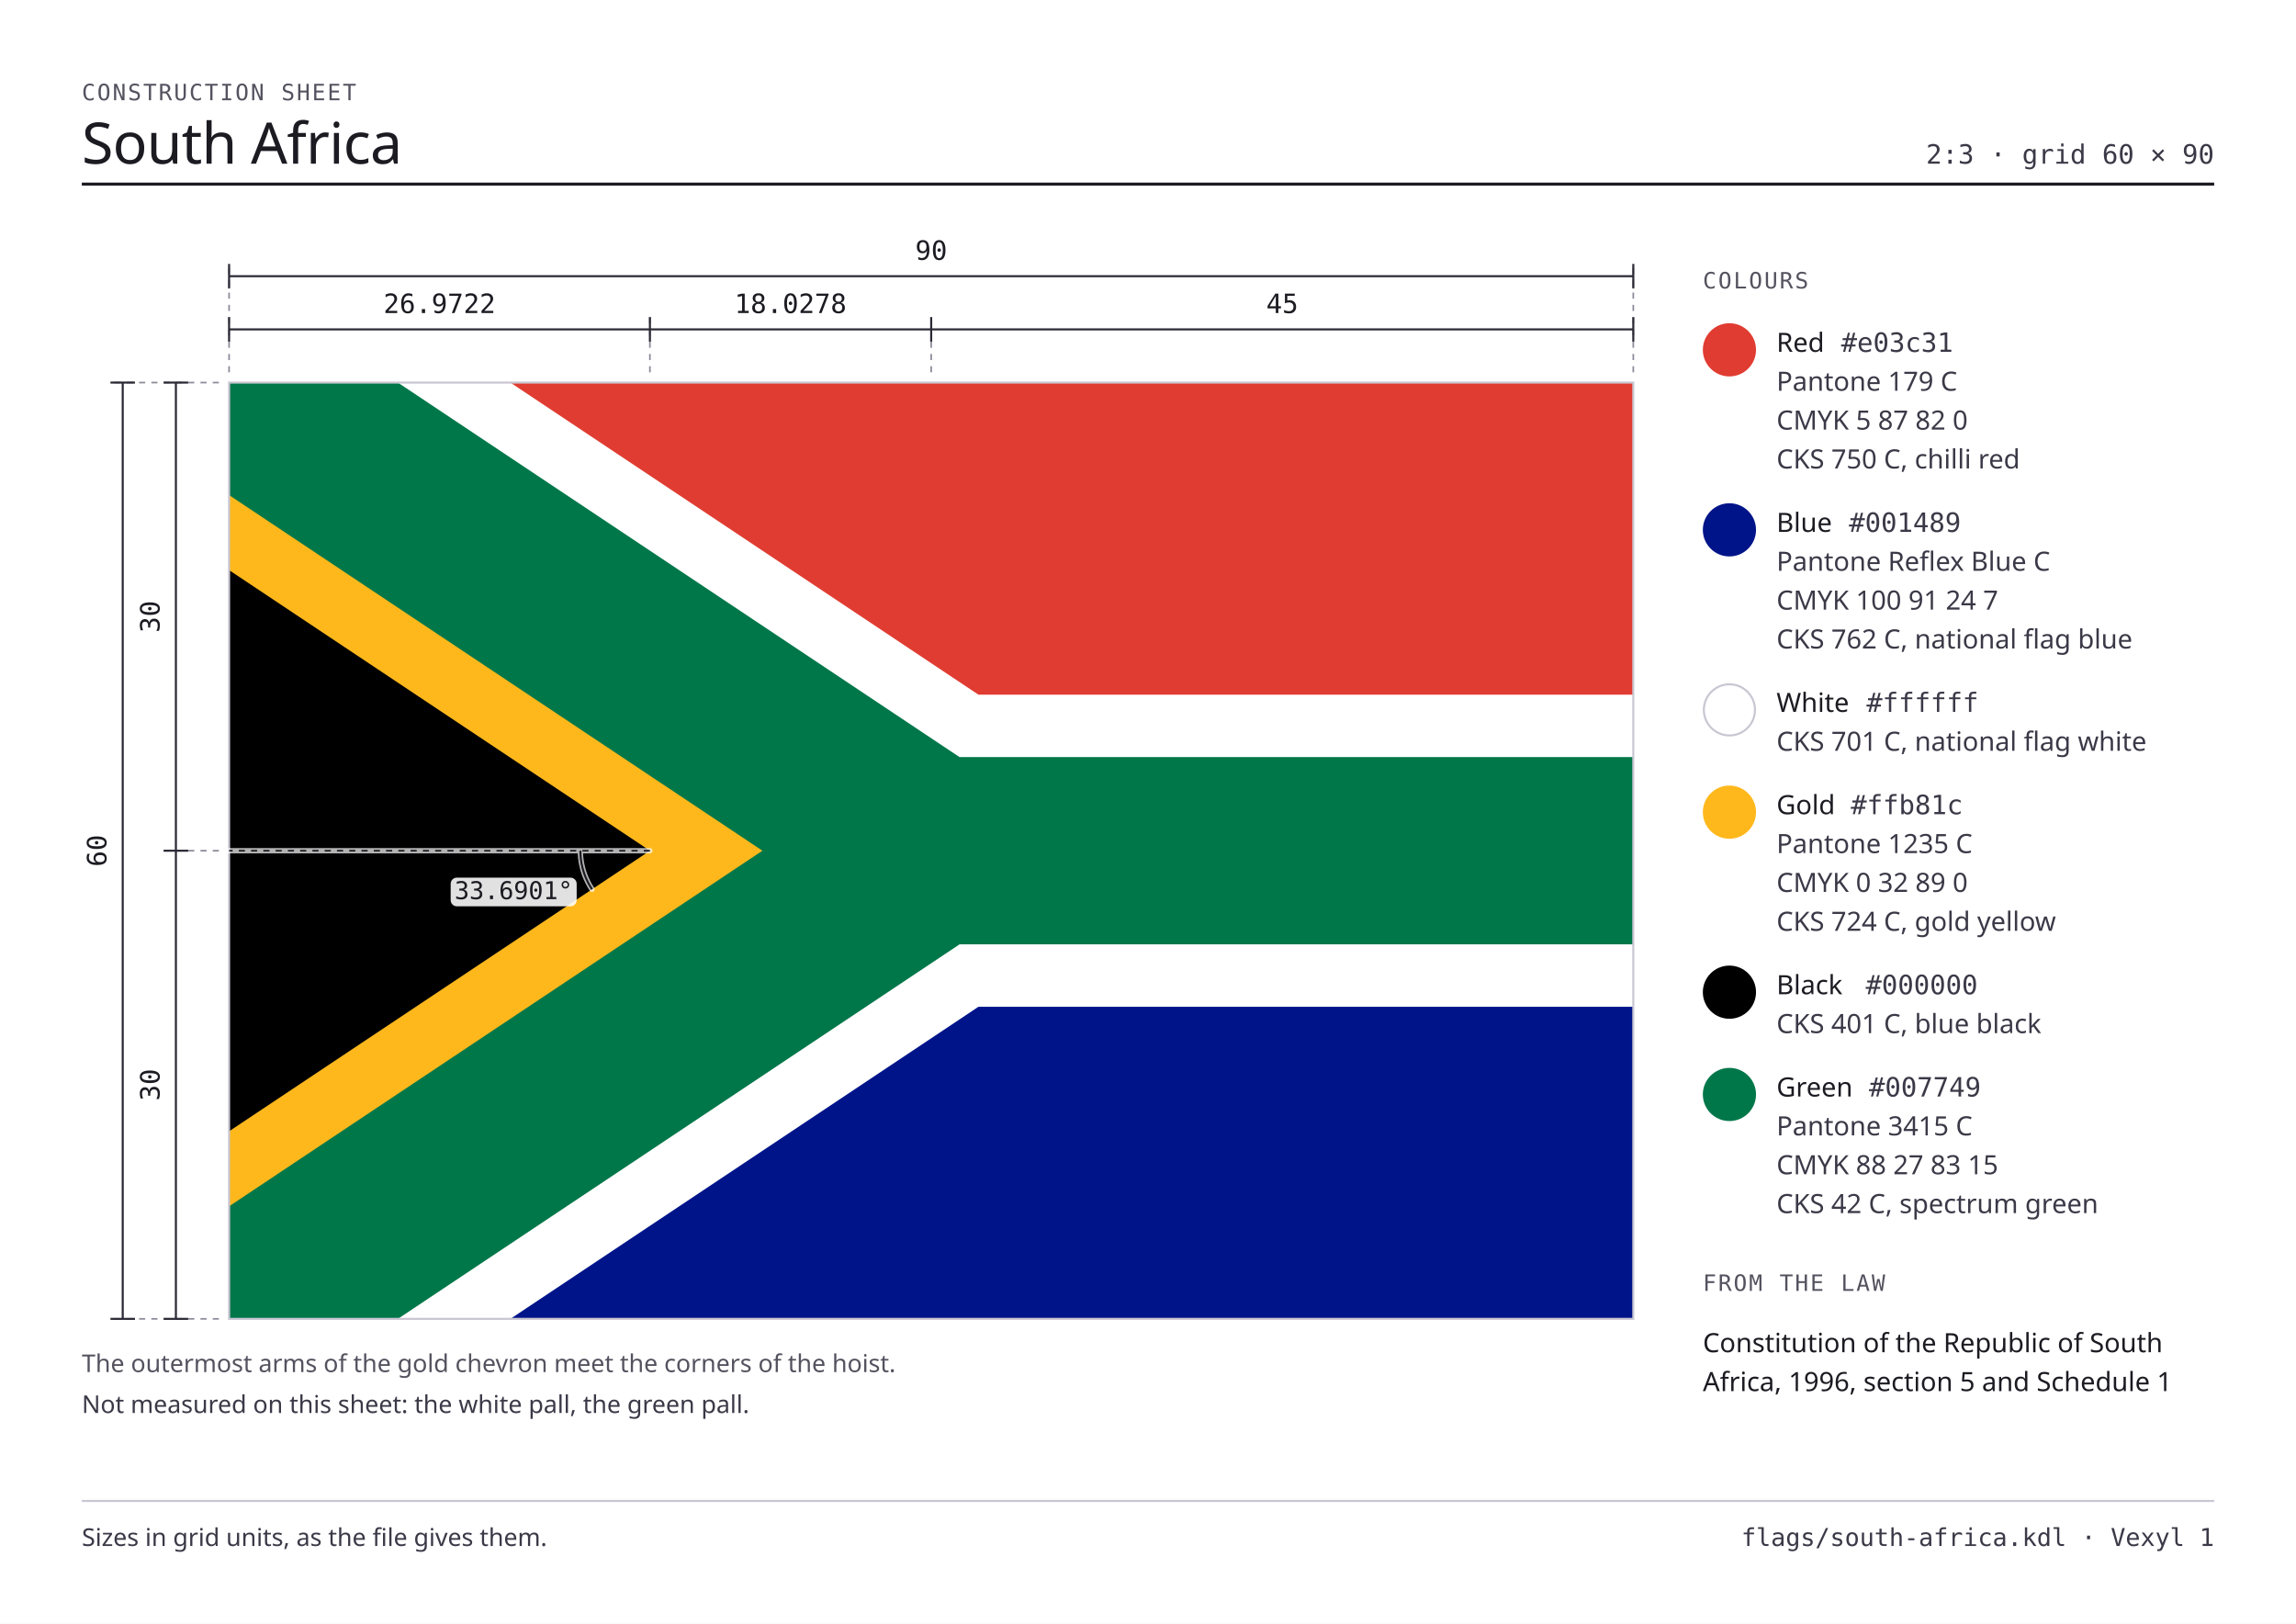
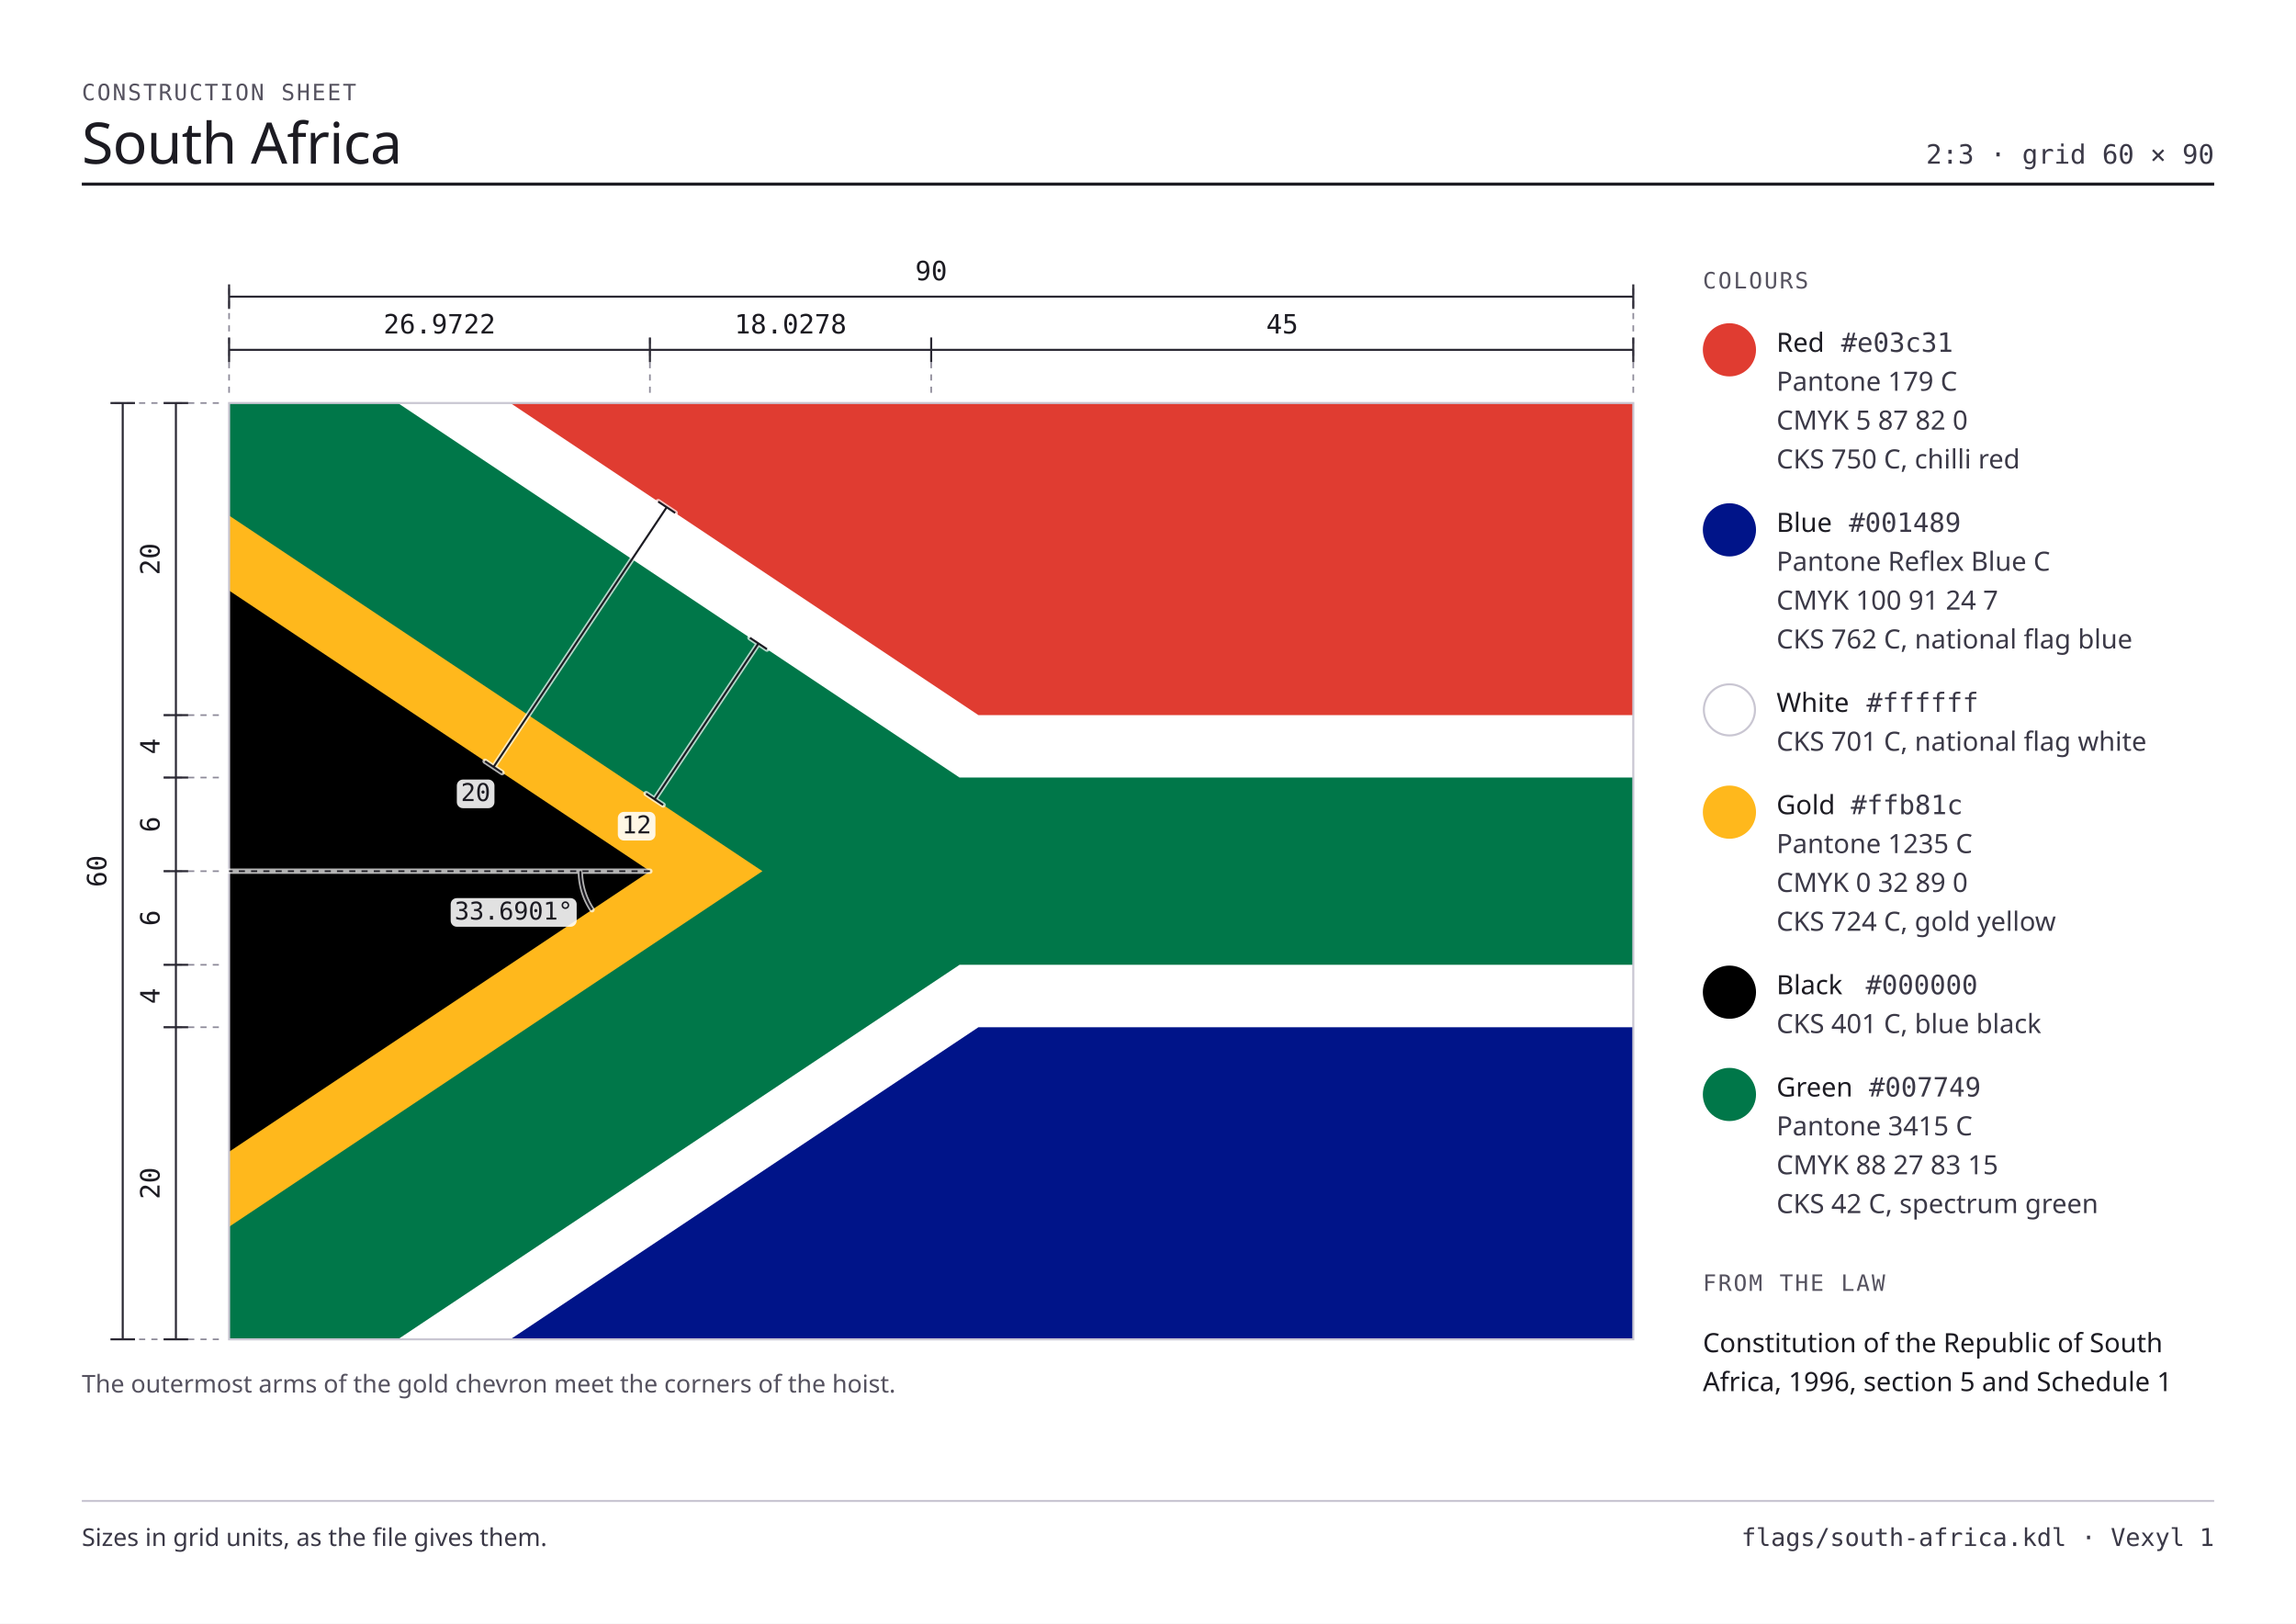
<svg xmlns="http://www.w3.org/2000/svg" width="297mm" height="210mm" viewBox="0 0 1122.52 793.701">
  <rect x="0" y="0" width="1122.52" height="793.701" fill="#ffffff" />
  <text x="40" y="49" font-family="Geist Mono, ui-monospace, monospace" font-size="11" letter-spacing="0.88" fill="#55525f">CONSTRUCTION SHEET</text>
  <text x="40" y="80" font-family="Geist, system-ui, sans-serif" font-size="28" font-weight="500" letter-spacing="-0.28" fill="#1c1b22">South Africa</text>
  <text x="1082.52" y="80" font-family="Geist Mono, ui-monospace, monospace" font-size="13" text-anchor="end" fill="#3b3947">2:3 · grid 60 × 90</text>
  <path d="M40 90H1082.52" stroke="#1c1b22" stroke-width="1.5" />
-   <svg x="112" y="187.01" width="686.52" height="457.68" viewBox="0 0 90 60" overflow="hidden">
+   <svg x="112" y="197.01" width="686.52" height="457.68" viewBox="0 0 90 60" overflow="hidden">
    <clipPath id="vx-5ca6bdf1ba1a91ab-cs-f-flag1">
      <polygon points="0,0 90,0 90,60 0,60" />
    </clipPath>
    <g clip-path="url(#vx-5ca6bdf1ba1a91ab-cs-f-flag1)">
      <polygon points="0,0 90,0 90,60 0,60" fill="#e03c31" />
      <polygon points="0,30 90,30 90,60 0,60" fill="#001489" />
      <polygon points="-101.094,-79.415 48.028,20 218.167,20 218.167,40 48.028,40 -101.094,139.415 -112.188,122.774 26.972,30 -112.188,-62.774" fill="#ffffff" />
      <polygon points="0,0 45,30 0,60" fill="#ffb81c" />
      <polygon points="0,12.019 26.972,30 0,47.981" fill="#000000" />
      <polygon points="-96.656,-71.649 46.817,24 210.167,24 210.167,36 46.817,36 -96.656,131.649 -103.313,121.664 34.183,30 -103.313,-61.664" fill="#007749" />
    </g>
  </svg>
-   <rect x="112" y="187.01" width="686.52" height="457.68" fill="none" stroke="#c9c6d2" stroke-width="1" />
-   <path d="M112 182.01V129.01M317.744 182.01V155.01M455.26 182.01V155.01M798.52 182.01V129.01M107 187.01H54M107 415.85H80M107 644.69H54" fill="none" stroke="#8d8a99" stroke-width="0.8" stroke-dasharray="3 3" />
-   <text x="214.872" y="153.01" font-family="Geist Mono, ui-monospace, monospace" font-size="13" fill="#1c1b22" stroke="#ffffff" stroke-width="3" stroke-linejoin="round" paint-order="stroke" text-anchor="middle">26.9722</text>
-   <text x="386.502" y="153.01" font-family="Geist Mono, ui-monospace, monospace" font-size="13" fill="#1c1b22" stroke="#ffffff" stroke-width="3" stroke-linejoin="round" paint-order="stroke" text-anchor="middle">18.0278</text>
-   <text x="626.89" y="153.01" font-family="Geist Mono, ui-monospace, monospace" font-size="13" fill="#1c1b22" stroke="#ffffff" stroke-width="3" stroke-linejoin="round" paint-order="stroke" text-anchor="middle">45</text>
-   <text x="455.26" y="127.01" font-family="Geist Mono, ui-monospace, monospace" font-size="13" fill="#1c1b22" stroke="#ffffff" stroke-width="3" stroke-linejoin="round" paint-order="stroke" text-anchor="middle">90</text>
-   <text x="78" y="301.43" font-family="Geist Mono, ui-monospace, monospace" font-size="13" fill="#1c1b22" stroke="#ffffff" stroke-width="3" stroke-linejoin="round" paint-order="stroke" text-anchor="middle" transform="rotate(-90 78 301.4304)">30</text>
-   <text x="78" y="530.27" font-family="Geist Mono, ui-monospace, monospace" font-size="13" fill="#1c1b22" stroke="#ffffff" stroke-width="3" stroke-linejoin="round" paint-order="stroke" text-anchor="middle" transform="rotate(-90 78 530.2703)">30</text>
-   <text x="52" y="415.85" font-family="Geist Mono, ui-monospace, monospace" font-size="13" fill="#1c1b22" stroke="#ffffff" stroke-width="3" stroke-linejoin="round" paint-order="stroke" text-anchor="middle" transform="rotate(-90 52 415.8504)">60</text>
-   <path d="M283.744 415.85L283.785 417.516L283.907 419.177L284.111 420.83L284.395 422.472L284.759 424.097L285.203 425.703L285.724 427.285L286.323 428.84L286.997 430.363L287.745 431.852L288.564 433.302L289.454 434.71M317.744 415.85L112 415.85" fill="none" stroke="#ffffff" stroke-width="2.6" stroke-opacity="0.7" stroke-linecap="round" />
-   <path d="M283.744 415.85L283.785 417.516L283.907 419.177L284.111 420.83L284.395 422.472L284.759 424.097L285.203 425.703L285.724 427.285L286.323 428.84L286.997 430.363L287.745 431.852L288.564 433.302L289.454 434.71" fill="none" stroke="#1c1b22" stroke-width="1" />
-   <path d="M317.744 415.85L112 415.85" fill="none" stroke="#1c1b22" stroke-width="0.8" stroke-dasharray="3 3" />
-   <path d="M112 161.01H317.744M112 155.01V167.01M317.744 155.01V167.01M317.744 161.01H455.26M317.744 155.01V167.01M455.26 155.01V167.01M455.26 161.01H798.52M455.26 155.01V167.01M798.52 155.01V167.01M112 135.01H798.52M112 129.01V141.01M798.52 129.01V141.01M86 187.01V415.85M80 187.01H92M80 415.85H92M86 415.85V644.69M80 415.85H92M80 644.69H92M60 187.01V644.69M54 187.01H66M54 644.69H66" fill="none" stroke="#2a2833" stroke-width="1" />
-   <rect x="220.337" y="429.017" width="61.6" height="14" rx="3" fill="#ffffff" fill-opacity="0.88" />
-   <text x="251.137" y="439.517" font-family="Geist Mono, ui-monospace, monospace" font-size="12" fill="#1c1b22" text-anchor="middle">33.6901°</text>
-   <text x="40" y="670.69" font-family="Geist, system-ui, sans-serif" font-size="12" fill="#55525f">The outermost arms of the gold chevron meet the corners of the hoist.</text>
-   <text x="40" y="690.69" font-family="Geist, system-ui, sans-serif" font-size="12" fill="#3b3947">Not measured on this sheet: the white pall, the green pall.</text>
+   <rect x="112" y="197.01" width="686.52" height="457.68" fill="none" stroke="#c9c6d2" stroke-width="1" />
+   <path d="M112 192.01V139.01M317.744 192.01V165.01M455.26 192.01V165.01M798.52 192.01V139.01M107 197.01H54M107 349.57H80M107 380.082H80M107 425.85H80M107 471.618H80M107 502.13H80M107 654.69H54" fill="none" stroke="#8d8a99" stroke-width="0.8" stroke-dasharray="3 3" />
+   <text x="214.872" y="163.01" font-family="Geist Mono, ui-monospace, monospace" font-size="13" fill="#1c1b22" stroke="#ffffff" stroke-width="3" stroke-linejoin="round" paint-order="stroke" text-anchor="middle">26.9722</text>
+   <text x="386.502" y="163.01" font-family="Geist Mono, ui-monospace, monospace" font-size="13" fill="#1c1b22" stroke="#ffffff" stroke-width="3" stroke-linejoin="round" paint-order="stroke" text-anchor="middle">18.0278</text>
+   <text x="626.89" y="163.01" font-family="Geist Mono, ui-monospace, monospace" font-size="13" fill="#1c1b22" stroke="#ffffff" stroke-width="3" stroke-linejoin="round" paint-order="stroke" text-anchor="middle">45</text>
+   <text x="455.26" y="137.01" font-family="Geist Mono, ui-monospace, monospace" font-size="13" fill="#1c1b22" stroke="#ffffff" stroke-width="3" stroke-linejoin="round" paint-order="stroke" text-anchor="middle">90</text>
+   <text x="78" y="273.29" font-family="Geist Mono, ui-monospace, monospace" font-size="13" fill="#1c1b22" stroke="#ffffff" stroke-width="3" stroke-linejoin="round" paint-order="stroke" text-anchor="middle" transform="rotate(-90 78 273.2905)">20</text>
+   <text x="78" y="364.826" font-family="Geist Mono, ui-monospace, monospace" font-size="13" fill="#1c1b22" stroke="#ffffff" stroke-width="3" stroke-linejoin="round" paint-order="stroke" text-anchor="middle" transform="rotate(-90 78 364.8264)">4</text>
+   <text x="78" y="402.966" font-family="Geist Mono, ui-monospace, monospace" font-size="13" fill="#1c1b22" stroke="#ffffff" stroke-width="3" stroke-linejoin="round" paint-order="stroke" text-anchor="middle" transform="rotate(-90 78 402.9664)">6</text>
+   <text x="78" y="448.734" font-family="Geist Mono, ui-monospace, monospace" font-size="13" fill="#1c1b22" stroke="#ffffff" stroke-width="3" stroke-linejoin="round" paint-order="stroke" text-anchor="middle" transform="rotate(-90 78 448.7344)">6</text>
+   <text x="78" y="486.874" font-family="Geist Mono, ui-monospace, monospace" font-size="13" fill="#1c1b22" stroke="#ffffff" stroke-width="3" stroke-linejoin="round" paint-order="stroke" text-anchor="middle" transform="rotate(-90 78 486.8744)">4</text>
+   <text x="78" y="578.41" font-family="Geist Mono, ui-monospace, monospace" font-size="13" fill="#1c1b22" stroke="#ffffff" stroke-width="3" stroke-linejoin="round" paint-order="stroke" text-anchor="middle" transform="rotate(-90 78 578.4103)">20</text>
+   <text x="52" y="425.85" font-family="Geist Mono, ui-monospace, monospace" font-size="13" fill="#1c1b22" stroke="#ffffff" stroke-width="3" stroke-linejoin="round" paint-order="stroke" text-anchor="middle" transform="rotate(-90 52 425.8504)">60</text>
+   <path d="M325.942 247.962L241.317 374.899M321.782 245.188L330.103 250.735M237.157 372.126L245.478 377.673M283.744 425.85L283.785 427.516L283.907 429.177L284.111 430.83L284.395 432.472L284.759 434.097L285.203 435.703L285.724 437.285L286.323 438.84L286.997 440.363L287.745 441.852L288.564 443.302L289.454 444.71M370.804 314.54L320.029 390.703M366.644 311.767L374.964 317.314M315.869 387.929L324.189 393.476M317.744 425.85L112 425.85" fill="none" stroke="#ffffff" stroke-width="2.6" stroke-opacity="0.7" stroke-linecap="round" />
+   <path d="M325.942 247.962L241.317 374.899" fill="none" stroke="#1c1b22" stroke-width="1" />
+   <path d="M321.782 245.188L330.103 250.735" fill="none" stroke="#1c1b22" stroke-width="1" />
+   <path d="M237.157 372.126L245.478 377.673" fill="none" stroke="#1c1b22" stroke-width="1" />
+   <path d="M283.744 425.85L283.785 427.516L283.907 429.177L284.111 430.83L284.395 432.472L284.759 434.097L285.203 435.703L285.724 437.285L286.323 438.84L286.997 440.363L287.745 441.852L288.564 443.302L289.454 444.71" fill="none" stroke="#1c1b22" stroke-width="1" />
+   <path d="M370.804 314.54L320.029 390.703" fill="none" stroke="#1c1b22" stroke-width="1" />
+   <path d="M366.644 311.767L374.964 317.314" fill="none" stroke="#1c1b22" stroke-width="1" />
+   <path d="M315.869 387.929L324.189 393.476" fill="none" stroke="#1c1b22" stroke-width="1" />
+   <path d="M317.744 425.85L112 425.85" fill="none" stroke="#1c1b22" stroke-width="0.8" stroke-dasharray="3 3" />
+   <path d="M112 171.01H317.744M112 165.01V177.01M317.744 165.01V177.01M317.744 171.01H455.26M317.744 165.01V177.01M455.26 165.01V177.01M455.26 171.01H798.52M455.26 165.01V177.01M798.52 165.01V177.01M112 145.01H798.52M112 139.01V151.01M798.52 139.01V151.01M86 197.01V349.57M80 197.01H92M80 349.57H92M86 349.57V380.082M80 349.57H92M80 380.082H92M86 380.082V425.85M80 380.082H92M80 425.85H92M86 425.85V471.618M80 425.85H92M80 471.618H92M86 471.618V502.13M80 471.618H92M80 502.13H92M86 502.13V654.69M80 502.13H92M80 654.69H92M60 197.01V654.69M54 197.01H66M54 654.69H66" fill="none" stroke="#2a2833" stroke-width="1" />
+   <rect x="223.343" y="381.061" width="18.4" height="14" rx="3" fill="#ffffff" fill-opacity="0.88" />
+   <text x="232.543" y="391.561" font-family="Geist Mono, ui-monospace, monospace" font-size="12" fill="#1c1b22" text-anchor="middle">20</text>
+   <rect x="220.337" y="439.017" width="61.6" height="14" rx="3" fill="#ffffff" fill-opacity="0.88" />
+   <text x="251.137" y="449.517" font-family="Geist Mono, ui-monospace, monospace" font-size="12" fill="#1c1b22" text-anchor="middle">33.6901°</text>
+   <rect x="302.055" y="396.864" width="18.4" height="14" rx="3" fill="#ffffff" fill-opacity="0.88" />
+   <text x="311.255" y="407.364" font-family="Geist Mono, ui-monospace, monospace" font-size="12" fill="#1c1b22" text-anchor="middle">12</text>
+   <text x="40" y="680.69" font-family="Geist, system-ui, sans-serif" font-size="12" fill="#55525f">The outermost arms of the gold chevron meet the corners of the hoist.</text>
  <text x="832.52" y="141" font-family="Geist Mono, ui-monospace, monospace" font-size="11" font-weight="500" letter-spacing="0.88" fill="#55525f">COLOURS</text>
  <circle cx="845.52" cy="171" r="13" fill="#e03c31" />
  <text x="868.52" y="172" font-family="Geist, system-ui, sans-serif" font-size="13" font-weight="500" fill="#1c1b22">Red</text>
  <text x="900.1" y="172" font-family="Geist Mono, ui-monospace, monospace" font-size="13" fill="#3b3947">#e03c31</text>
  <text x="868.52" y="191" font-family="Geist, system-ui, sans-serif" font-size="13" fill="#3b3947">Pantone 179 C</text>
  <text x="868.52" y="210" font-family="Geist, system-ui, sans-serif" font-size="13" fill="#3b3947">CMYK 5 87 82 0</text>
  <text x="868.52" y="229" font-family="Geist, system-ui, sans-serif" font-size="13" fill="#3b3947">CKS 750 C, chilli red</text>
  <circle cx="845.52" cy="259" r="13" fill="#001489" />
  <text x="868.52" y="260" font-family="Geist, system-ui, sans-serif" font-size="13" font-weight="500" fill="#1c1b22">Blue</text>
  <text x="903.949" y="260" font-family="Geist Mono, ui-monospace, monospace" font-size="13" fill="#3b3947">#001489</text>
  <text x="868.52" y="279" font-family="Geist, system-ui, sans-serif" font-size="13" fill="#3b3947">Pantone Reflex Blue C</text>
  <text x="868.52" y="298" font-family="Geist, system-ui, sans-serif" font-size="13" fill="#3b3947">CMYK 100 91 24 7</text>
  <text x="868.52" y="317" font-family="Geist, system-ui, sans-serif" font-size="13" fill="#3b3947">CKS 762 C, national flag blue</text>
  <circle cx="845.52" cy="347" r="12.5" fill="#ffffff" stroke="#c9c6d2" stroke-width="1" />
  <text x="868.52" y="348" font-family="Geist, system-ui, sans-serif" font-size="13" font-weight="500" fill="#1c1b22">White</text>
  <text x="912.521" y="348" font-family="Geist Mono, ui-monospace, monospace" font-size="13" fill="#3b3947">#ffffff</text>
  <text x="868.52" y="367" font-family="Geist, system-ui, sans-serif" font-size="13" fill="#3b3947">CKS 701 C, national flag white</text>
  <circle cx="845.52" cy="397" r="13" fill="#ffb81c" />
  <text x="868.52" y="398" font-family="Geist, system-ui, sans-serif" font-size="13" font-weight="500" fill="#1c1b22">Gold</text>
  <text x="904.85" y="398" font-family="Geist Mono, ui-monospace, monospace" font-size="13" fill="#3b3947">#ffb81c</text>
  <text x="868.52" y="417" font-family="Geist, system-ui, sans-serif" font-size="13" fill="#3b3947">Pantone 1235 C</text>
  <text x="868.52" y="436" font-family="Geist, system-ui, sans-serif" font-size="13" fill="#3b3947">CMYK 0 32 89 0</text>
  <text x="868.52" y="455" font-family="Geist, system-ui, sans-serif" font-size="13" fill="#3b3947">CKS 724 C, gold yellow</text>
  <circle cx="845.52" cy="485" r="13" fill="#000000" />
  <text x="868.52" y="486" font-family="Geist, system-ui, sans-serif" font-size="13" font-weight="500" fill="#1c1b22">Black</text>
  <text x="912.139" y="486" font-family="Geist Mono, ui-monospace, monospace" font-size="13" fill="#3b3947">#000000</text>
  <text x="868.52" y="505" font-family="Geist, system-ui, sans-serif" font-size="13" fill="#3b3947">CKS 401 C, blue black</text>
  <circle cx="845.52" cy="535" r="13" fill="#007749" />
  <text x="868.52" y="536" font-family="Geist, system-ui, sans-serif" font-size="13" font-weight="500" fill="#1c1b22">Green</text>
  <text x="913.722" y="536" font-family="Geist Mono, ui-monospace, monospace" font-size="13" fill="#3b3947">#007749</text>
  <text x="868.52" y="555" font-family="Geist, system-ui, sans-serif" font-size="13" fill="#3b3947">Pantone 3415 C</text>
  <text x="868.52" y="574" font-family="Geist, system-ui, sans-serif" font-size="13" fill="#3b3947">CMYK 88 27 83 15</text>
  <text x="868.52" y="593" font-family="Geist, system-ui, sans-serif" font-size="13" fill="#3b3947">CKS 42 C, spectrum green</text>
  <text x="832.52" y="631" font-family="Geist Mono, ui-monospace, monospace" font-size="11" font-weight="500" letter-spacing="0.88" fill="#55525f">FROM THE LAW</text>
  <text x="832.52" y="661" font-family="Geist, system-ui, sans-serif" font-size="13" fill="#1c1b22">Constitution of the Republic of South</text>
  <text x="832.52" y="680" font-family="Geist, system-ui, sans-serif" font-size="13" fill="#1c1b22">Africa, 1996, section 5 and Schedule 1</text>
  <path d="M40 733.701H1082.52" stroke="#c9c6d2" stroke-width="1" />
  <text x="40" y="755.701" font-family="Geist, system-ui, sans-serif" font-size="12" fill="#3b3947">Sizes in grid units, as the file gives them.</text>
  <text x="1082.52" y="755.701" font-family="Geist Mono, ui-monospace, monospace" font-size="12" text-anchor="end" fill="#3b3947">flags/south-africa.kdl · Vexyl 1</text>
</svg>
